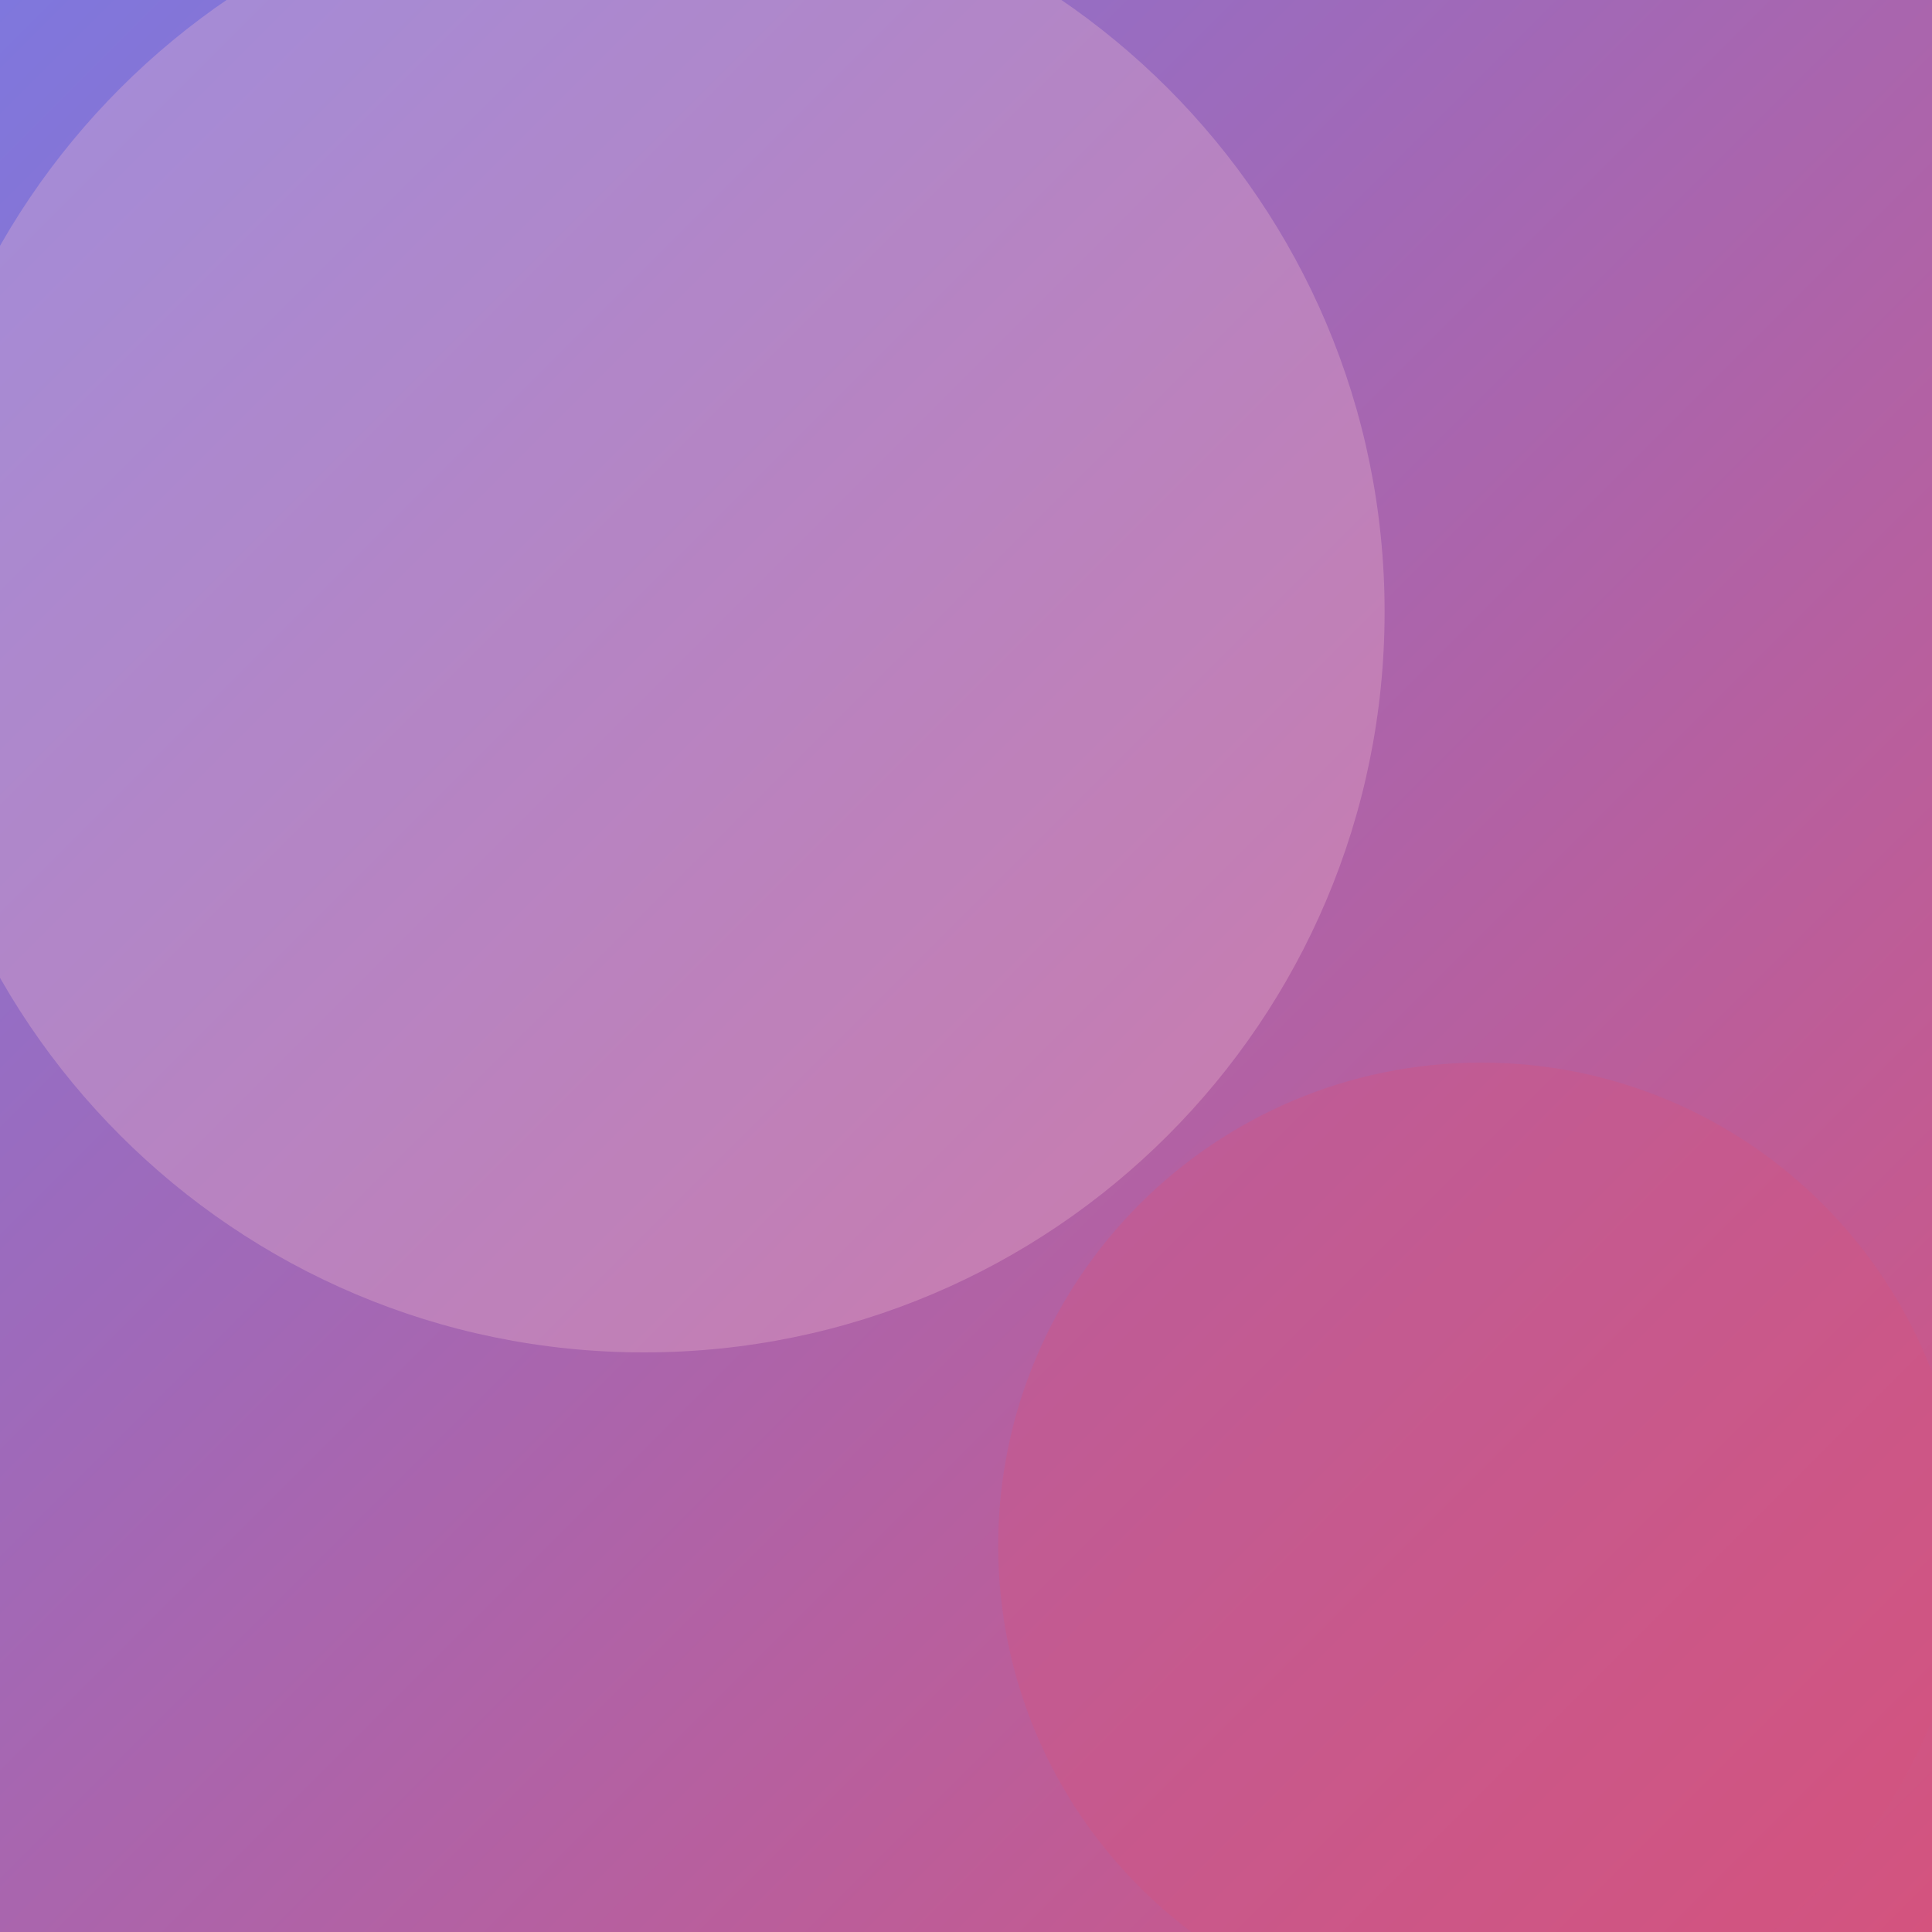
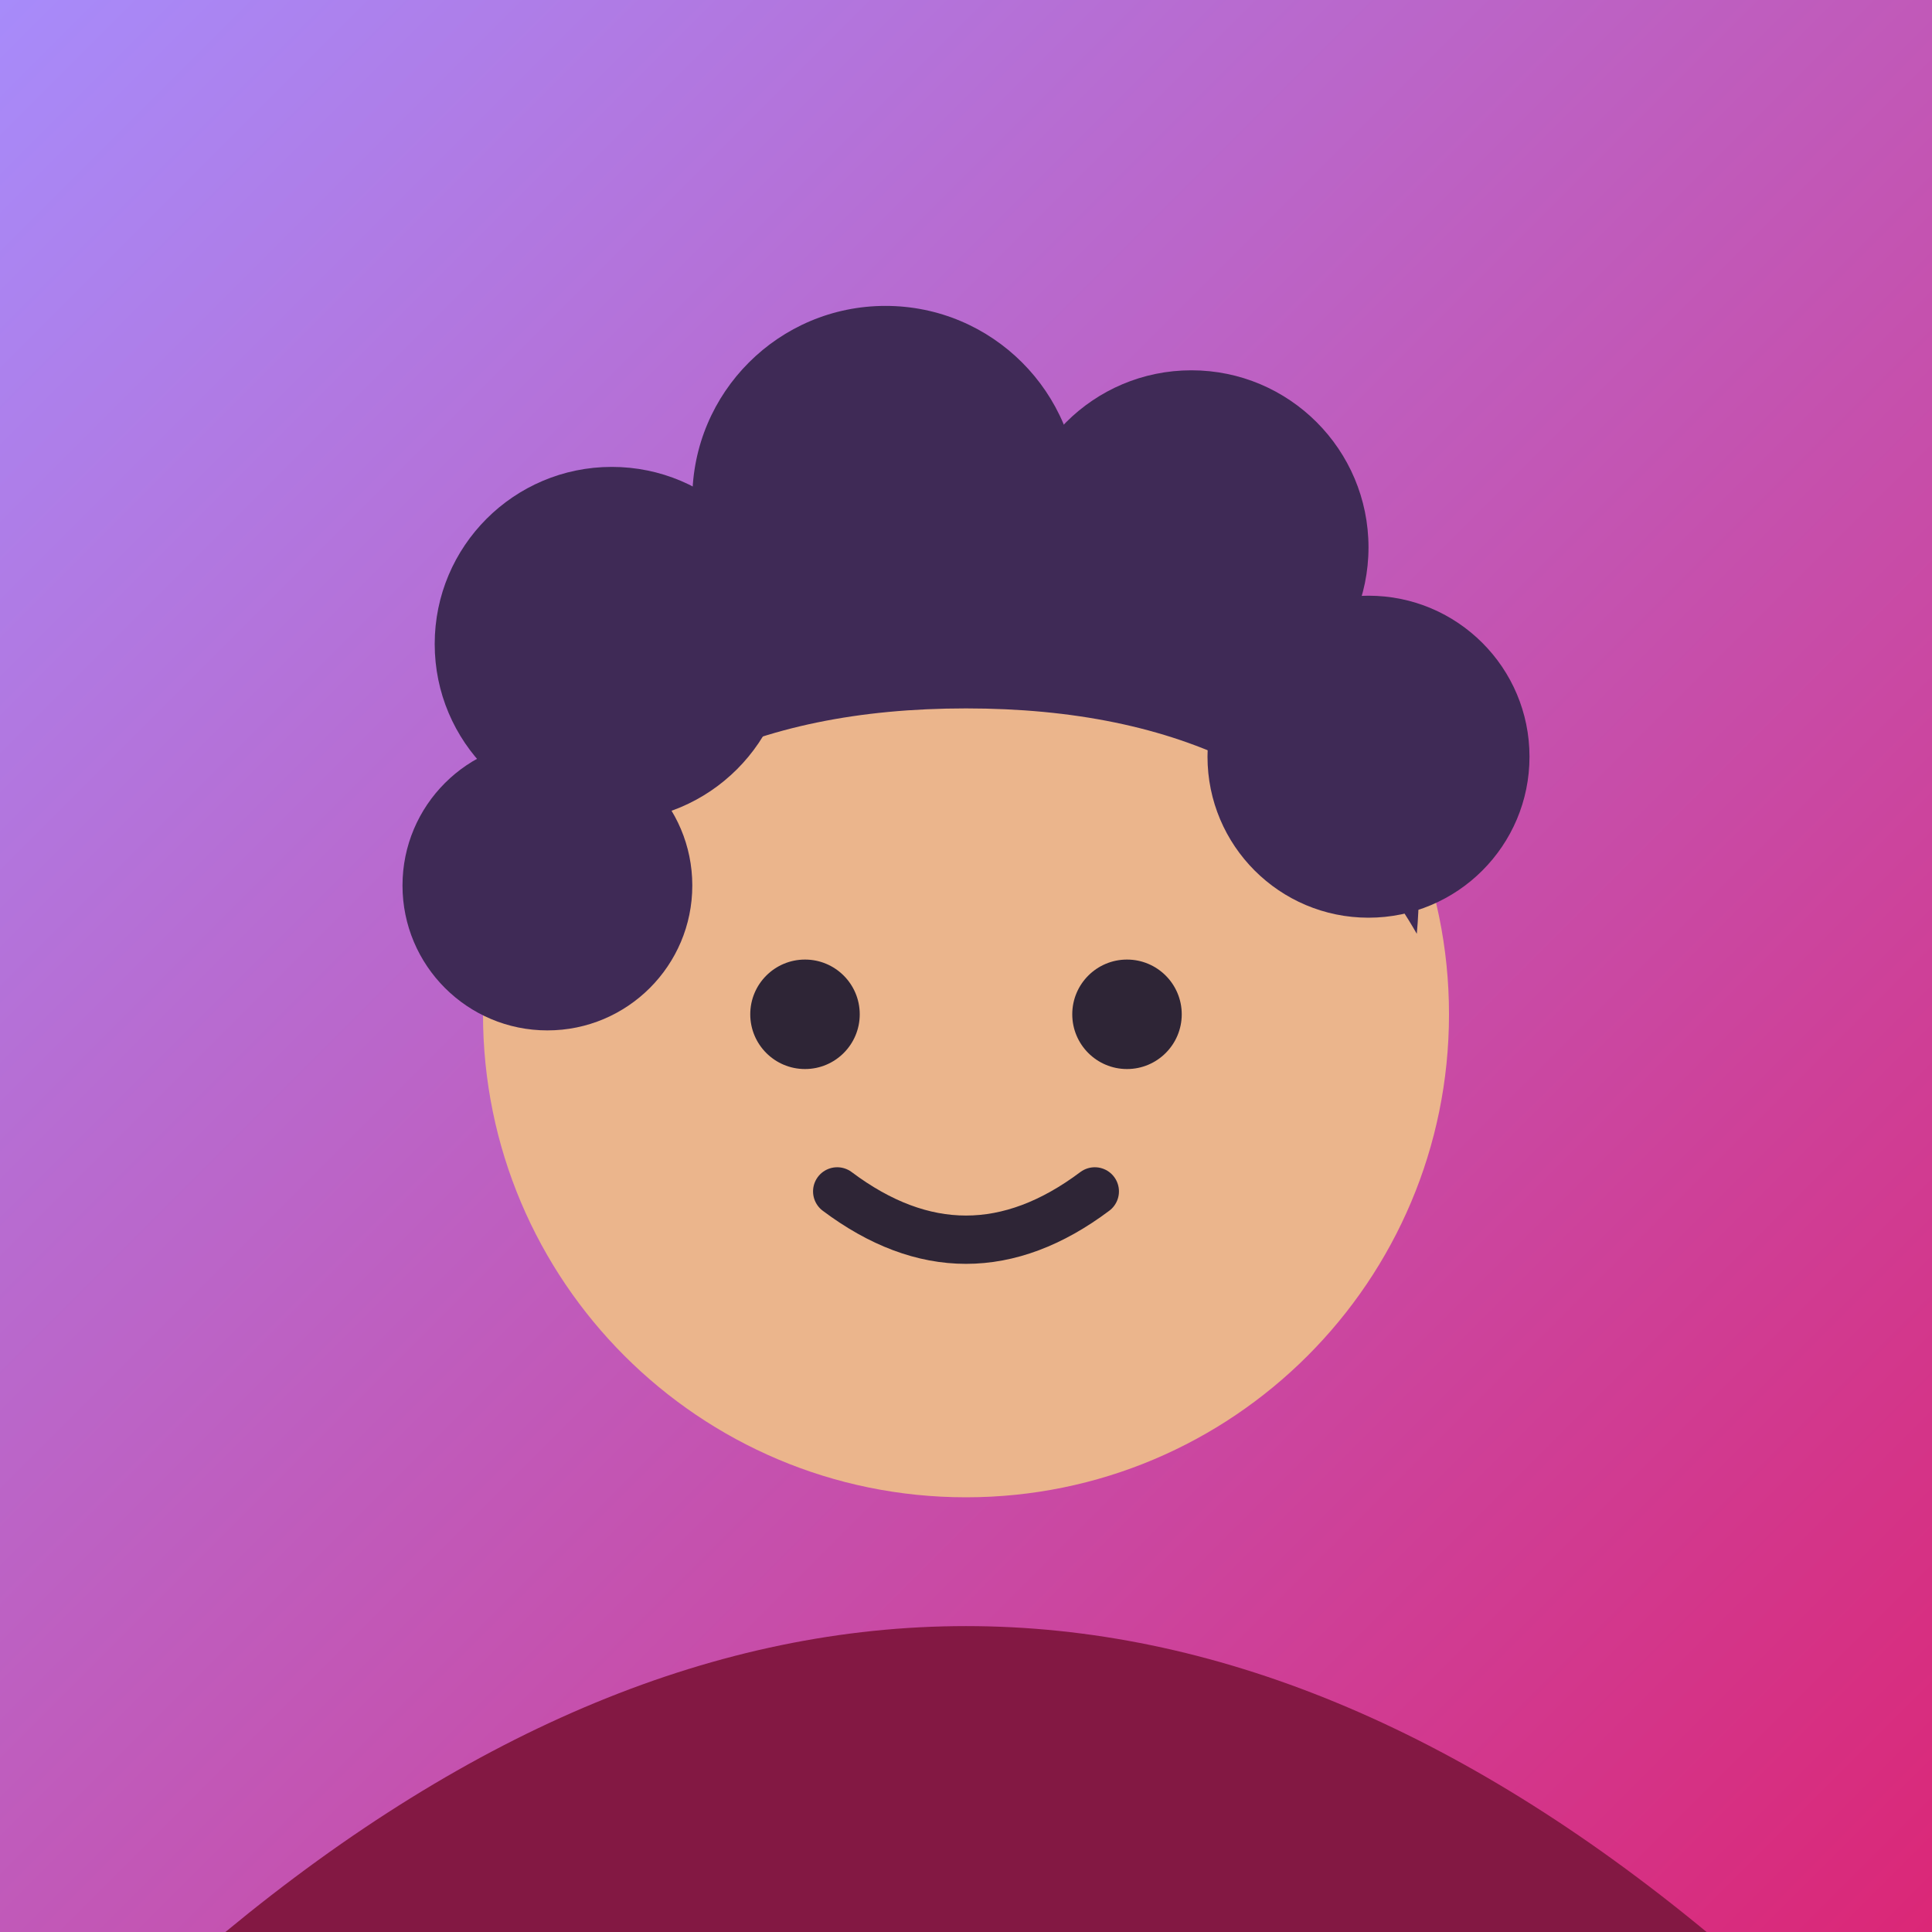
<svg xmlns="http://www.w3.org/2000/svg" viewBox="0 0 120 120">
  <defs>
-     <linearGradient id="a8" x1="0" y1="0" x2="120" y2="120" gradientUnits="userSpaceOnUse">
-       <stop offset="0" stop-color="#7F77DD" />
-       <stop offset="1" stop-color="#D4537E" />
+     <linearGradient id="a8bg" x1="0" y1="0" x2="120" y2="120" gradientUnits="userSpaceOnUse">
+       <stop offset="0" stop-color="#A78BFA" />
+       <stop offset="1" stop-color="#DB2777" />
    </linearGradient>
  </defs>
-   <rect width="120" height="120" fill="url(#a8)" />
-   <circle cx="40" cy="38" r="46" fill="#F4C0D1" opacity="0.30" />
-   <circle cx="92" cy="96" r="30" fill="#D4537E" opacity="0.35" />
+   <rect width="120" height="120" fill="url(#a8bg)" />
+   <path d="M14 120 Q60 82 106 120 Z" fill="#831843" />
+   <circle cx="60" cy="63" r="30" fill="#EBB58C" />
+   <circle cx="38" cy="40" r="11" fill="#3F2A56" />
+   <circle cx="55" cy="31" r="12" fill="#3F2A56" />
+   <circle cx="74" cy="34" r="11" fill="#3F2A56" />
+   <circle cx="85" cy="47" r="10" fill="#3F2A56" />
+   <circle cx="34" cy="55" r="9" fill="#3F2A56" />
+   <path d="M32 58 q-2 -22 28 -24 q30 2 28 24 q-8 -14 -28 -14 q-20 0 -28 14 Z" fill="#3F2A56" />
+   <circle cx="50" cy="63" r="3.4" fill="#2E2536" />
+   <circle cx="70" cy="63" r="3.4" fill="#2E2536" />
+   <path d="M52 74 q8 6 16 0" fill="none" stroke="#2E2536" stroke-width="3" stroke-linecap="round" />
</svg>
